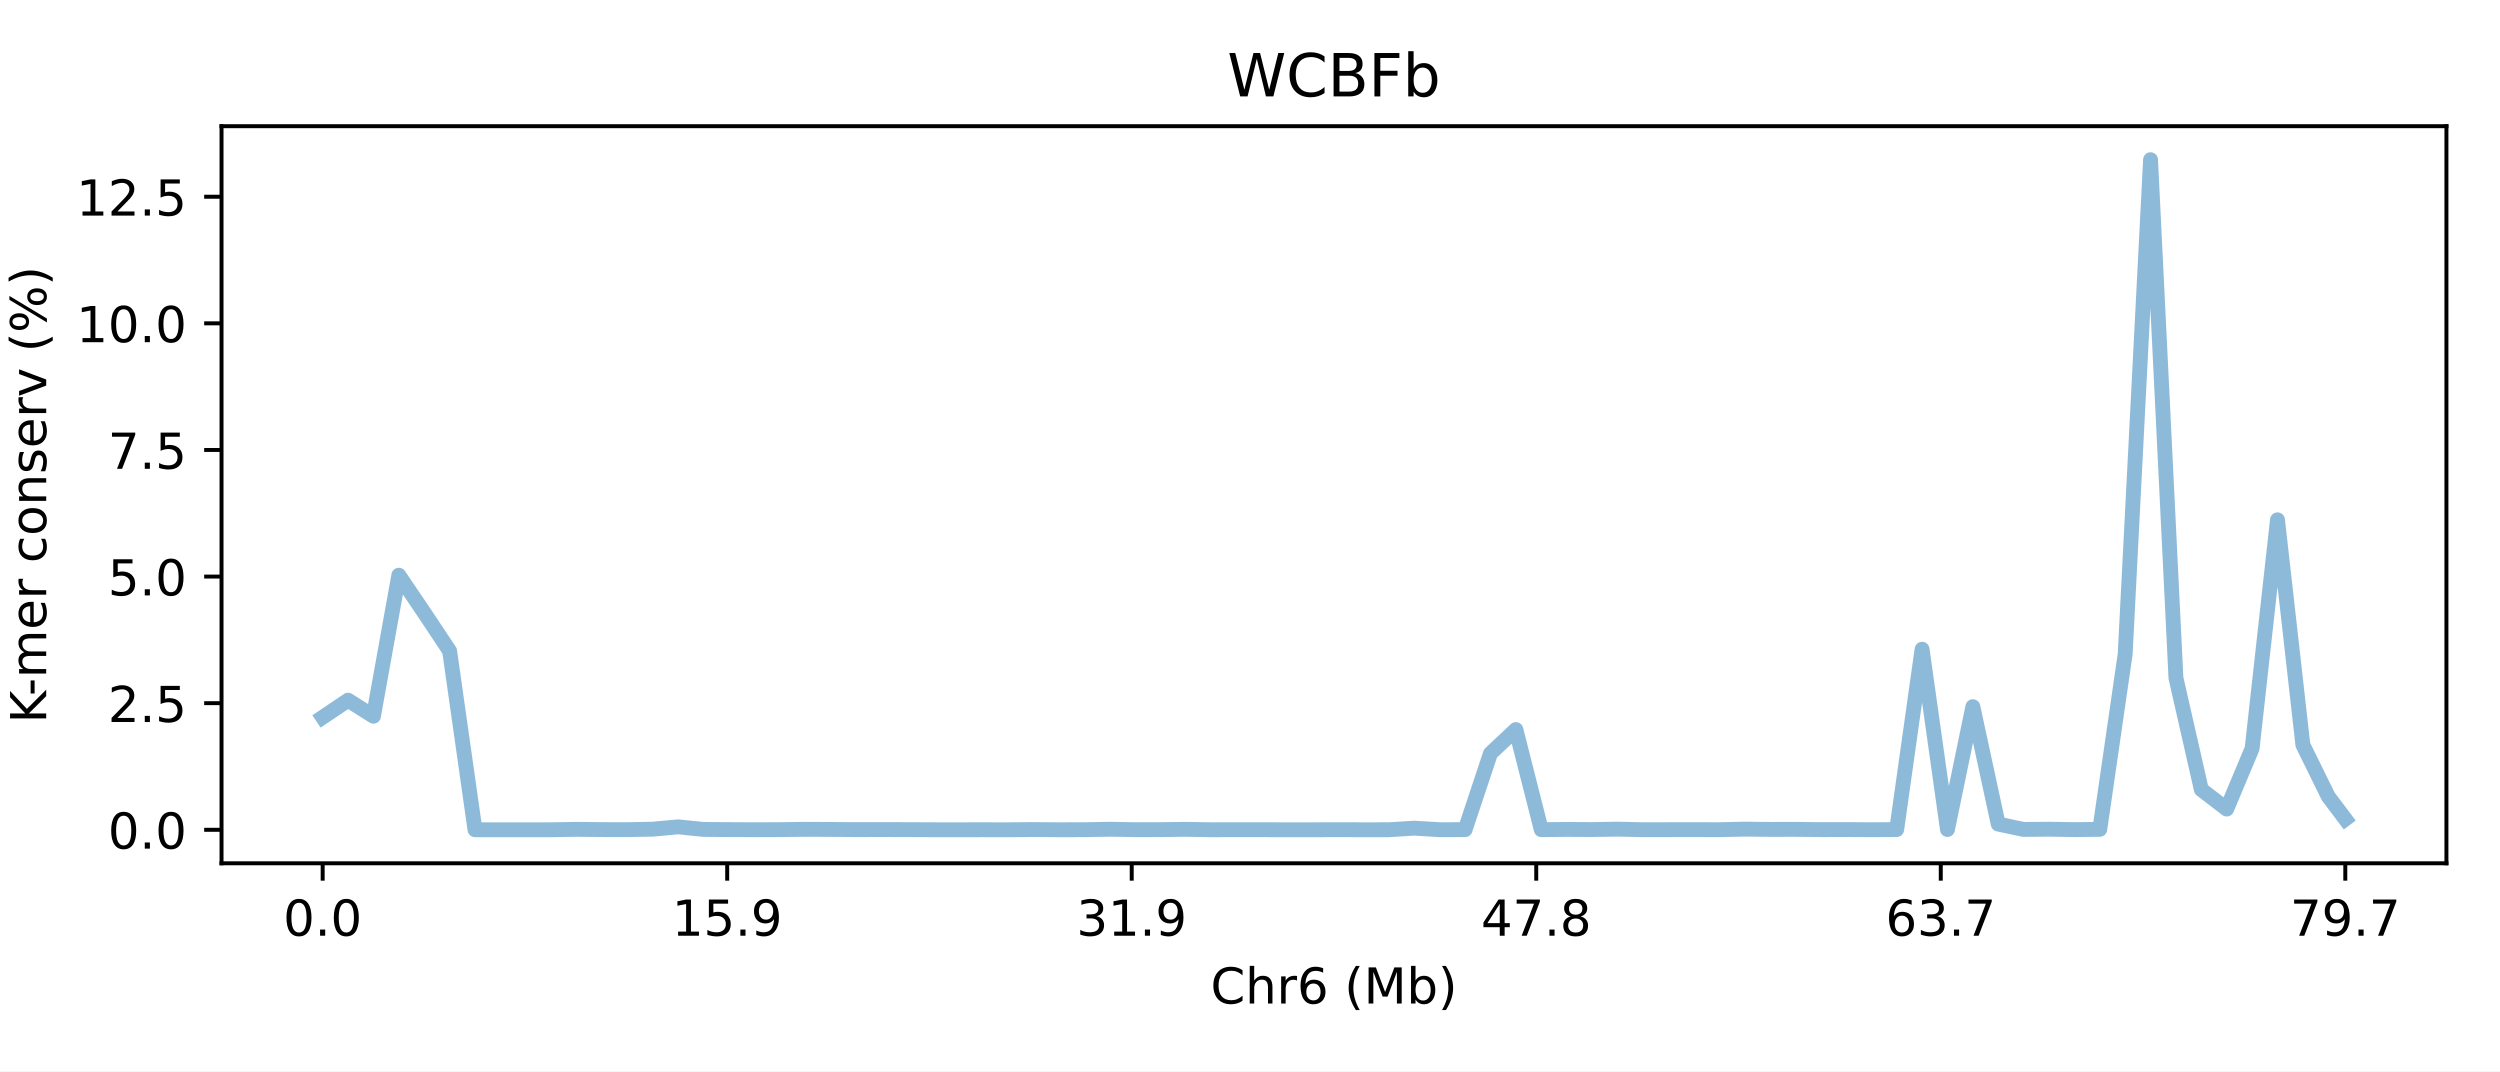
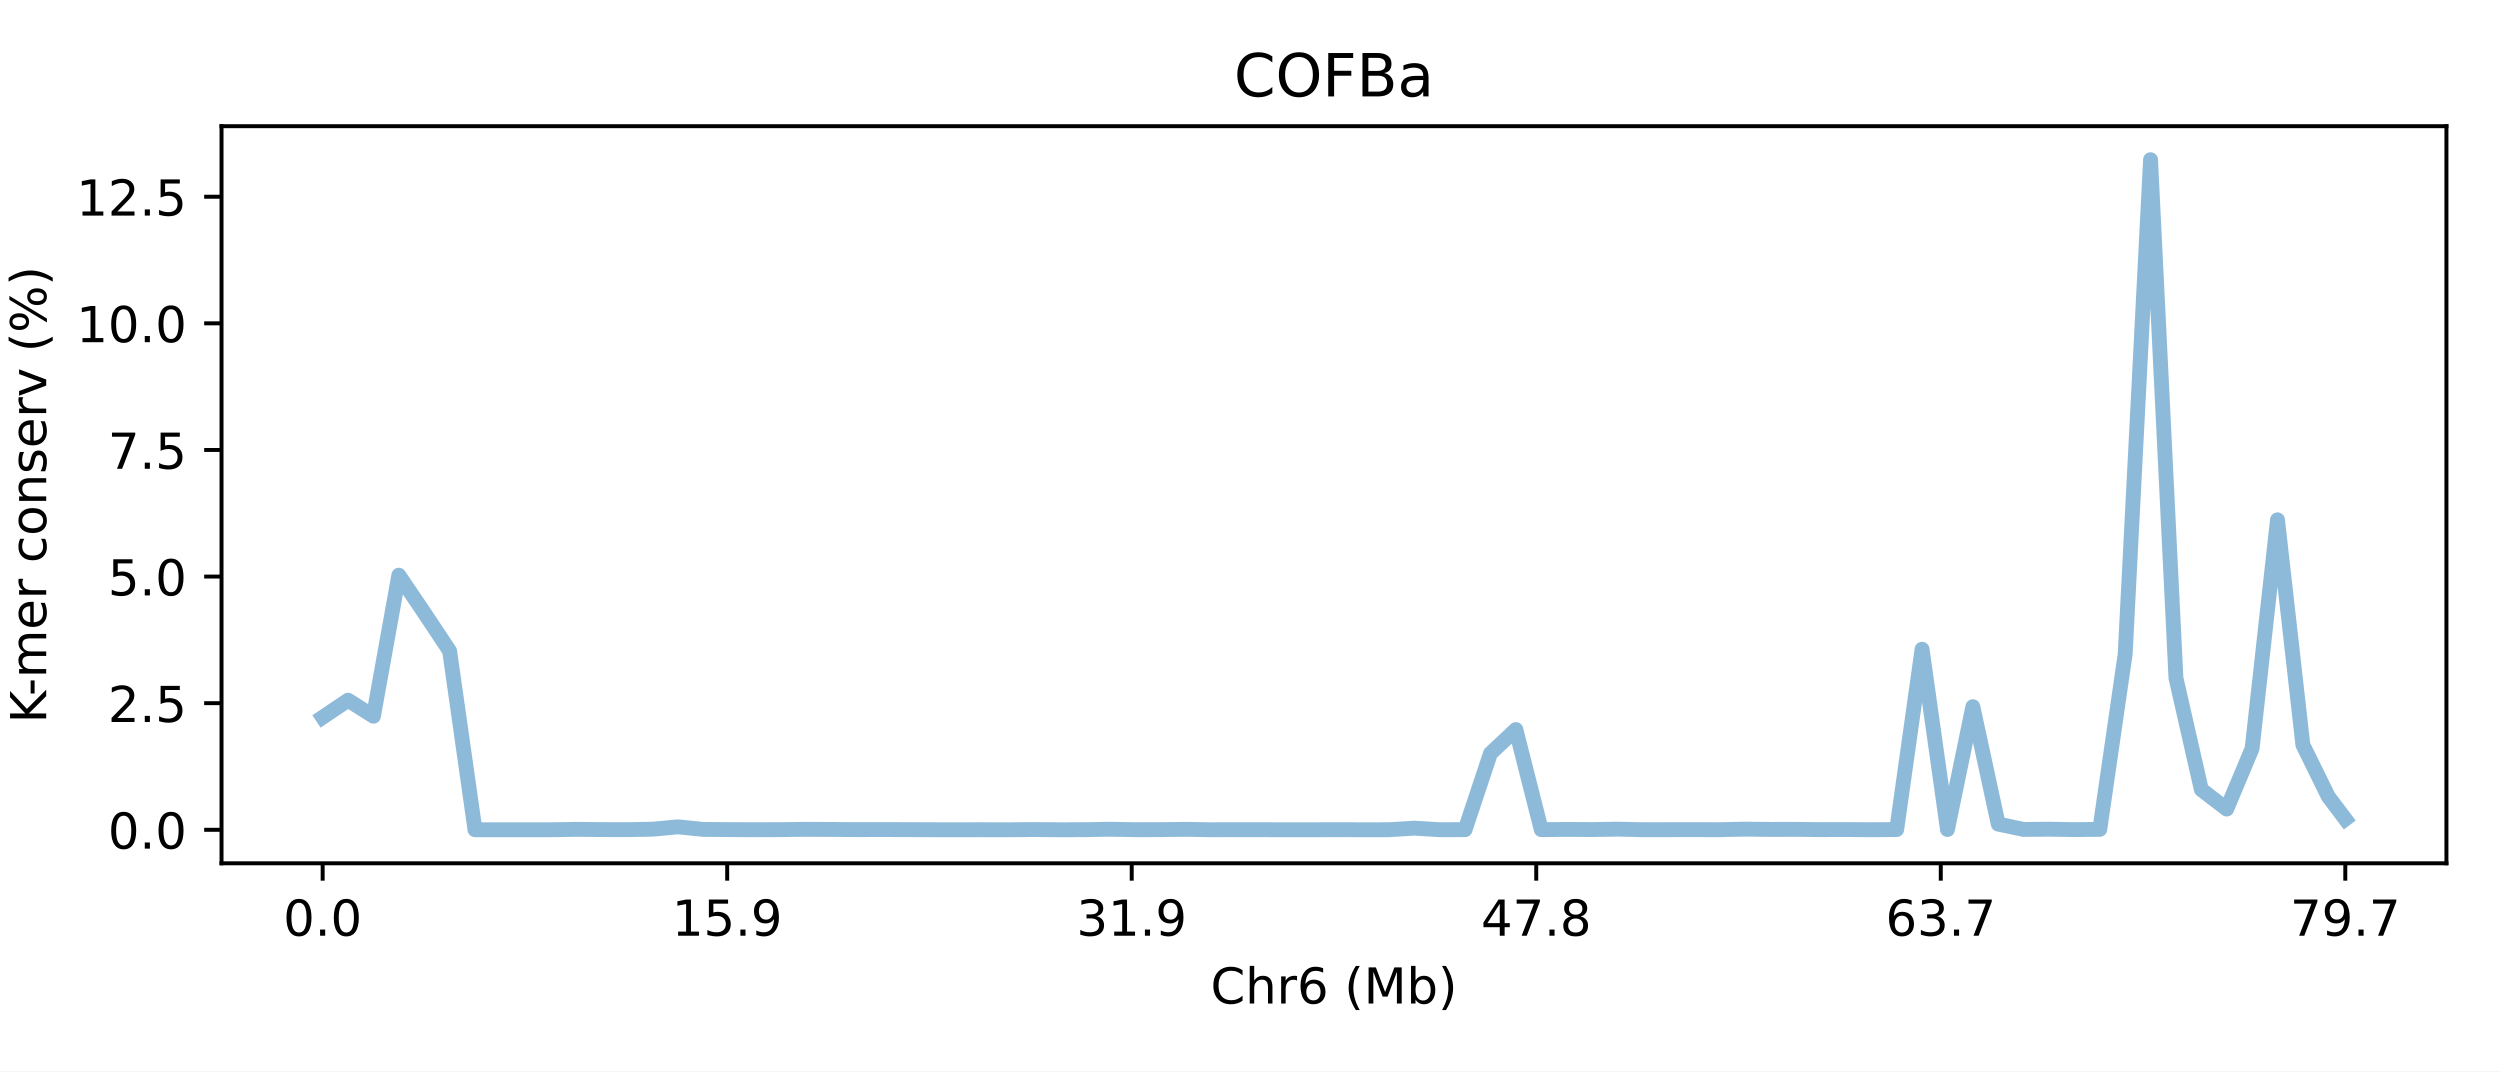
<svg xmlns="http://www.w3.org/2000/svg" xmlns:xlink="http://www.w3.org/1999/xlink" width="504pt" height="216pt" viewBox="0 0 504 216" version="1.1">
  <defs>
    <style type="text/css">*{stroke-linejoin: round; stroke-linecap: butt}</style>
  </defs>
  <g id="figure_1">
    <g id="patch_1">
      <path d="M 0 216  L 504 216  L 504 0  L 0 0  z " style="fill: #ffffff" />
    </g>
    <g id="axes_1">
      <g id="patch_2">
        <path d="M 44.66 174.04  L 493.2 174.04  L 493.2 25.44  L 44.66 25.44  z " style="fill: #ffffff" />
      </g>
      <g id="matplotlib.axis_1">
        <g id="xtick_1">
          <g id="line2d_1">
            <defs>
-               <path id="mb594e26be3" d="M 0 0  L 0 3.5  " style="stroke: #000000; stroke-width: 0.8" />
+               <path id="m40e5e18bf5" d="M 0 0  L 0 3.5  " style="stroke: #000000; stroke-width: 0.8" />
            </defs>
            <g>
-               <use xlink:href="#mb594e26be3" x="65.048" y="174.04" style="stroke: #000000; stroke-width: 0.8" />
+               <use xlink:href="#m40e5e18bf5" x="65.048" y="174.04" style="stroke: #000000; stroke-width: 0.8" />
            </g>
          </g>
          <g id="text_1">
            <g transform="translate(57.09662 188.6384) scale(0.1 -0.1)">
              <defs>
                <path id="DejaVuSans-30" d="M 2034 4250  Q 1547 4250 1301 3770  Q 1056 3291 1056 2328  Q 1056 1369 1301 889  Q 1547 409 2034 409  Q 2525 409 2770 889  Q 3016 1369 3016 2328  Q 3016 3291 2770 3770  Q 2525 4250 2034 4250  z M 2034 4750  Q 2819 4750 3233 4129  Q 3647 3509 3647 2328  Q 3647 1150 3233 529  Q 2819 -91 2034 -91  Q 1250 -91 836 529  Q 422 1150 422 2328  Q 422 3509 836 4129  Q 1250 4750 2034 4750  z " transform="scale(0.015625)" />
                <path id="DejaVuSans-2e" d="M 684 794  L 1344 794  L 1344 0  L 684 0  L 684 794  z " transform="scale(0.015625)" />
              </defs>
              <use xlink:href="#DejaVuSans-30" />
              <use xlink:href="#DejaVuSans-2e" x="63.623" />
              <use xlink:href="#DejaVuSans-30" x="95.41" />
            </g>
          </g>
        </g>
        <g id="xtick_2">
          <g id="line2d_2">
            <g>
-               <use xlink:href="#mb594e26be3" x="146.601" y="174.04" style="stroke: #000000; stroke-width: 0.8" />
+               <use xlink:href="#m40e5e18bf5" x="146.601" y="174.04" style="stroke: #000000; stroke-width: 0.8" />
            </g>
          </g>
          <g id="text_2">
            <g transform="translate(135.4681 188.6384) scale(0.1 -0.1)">
              <defs>
                <path id="DejaVuSans-31" d="M 794 531  L 1825 531  L 1825 4091  L 703 3866  L 703 4441  L 1819 4666  L 2450 4666  L 2450 531  L 3481 531  L 3481 0  L 794 0  L 794 531  z " transform="scale(0.015625)" />
                <path id="DejaVuSans-35" d="M 691 4666  L 3169 4666  L 3169 4134  L 1269 4134  L 1269 2991  Q 1406 3038 1543 3061  Q 1681 3084 1819 3084  Q 2600 3084 3056 2656  Q 3513 2228 3513 1497  Q 3513 744 3044 326  Q 2575 -91 1722 -91  Q 1428 -91 1123 -41  Q 819 9 494 109  L 494 744  Q 775 591 1075 516  Q 1375 441 1709 441  Q 2250 441 2565 725  Q 2881 1009 2881 1497  Q 2881 1984 2565 2268  Q 2250 2553 1709 2553  Q 1456 2553 1204 2497  Q 953 2441 691 2322  L 691 4666  z " transform="scale(0.015625)" />
                <path id="DejaVuSans-39" d="M 703 97  L 703 672  Q 941 559 1184 500  Q 1428 441 1663 441  Q 2288 441 2617 861  Q 2947 1281 2994 2138  Q 2813 1869 2534 1725  Q 2256 1581 1919 1581  Q 1219 1581 811 2004  Q 403 2428 403 3163  Q 403 3881 828 4315  Q 1253 4750 1959 4750  Q 2769 4750 3195 4129  Q 3622 3509 3622 2328  Q 3622 1225 3098 567  Q 2575 -91 1691 -91  Q 1453 -91 1209 -44  Q 966 3 703 97  z M 1959 2075  Q 2384 2075 2632 2365  Q 2881 2656 2881 3163  Q 2881 3666 2632 3958  Q 2384 4250 1959 4250  Q 1534 4250 1286 3958  Q 1038 3666 1038 3163  Q 1038 2656 1286 2365  Q 1534 2075 1959 2075  z " transform="scale(0.015625)" />
              </defs>
              <use xlink:href="#DejaVuSans-31" />
              <use xlink:href="#DejaVuSans-35" x="63.623" />
              <use xlink:href="#DejaVuSans-2e" x="127.246" />
              <use xlink:href="#DejaVuSans-39" x="159.033" />
            </g>
          </g>
        </g>
        <g id="xtick_3">
          <g id="line2d_3">
            <g>
-               <use xlink:href="#mb594e26be3" x="228.154" y="174.04" style="stroke: #000000; stroke-width: 0.8" />
+               <use xlink:href="#m40e5e18bf5" x="228.154" y="174.04" style="stroke: #000000; stroke-width: 0.8" />
            </g>
          </g>
          <g id="text_3">
            <g transform="translate(217.0208 188.6384) scale(0.1 -0.1)">
              <defs>
                <path id="DejaVuSans-33" d="M 2597 2516  Q 3050 2419 3304 2112  Q 3559 1806 3559 1356  Q 3559 666 3084 287  Q 2609 -91 1734 -91  Q 1441 -91 1130 -33  Q 819 25 488 141  L 488 750  Q 750 597 1062 519  Q 1375 441 1716 441  Q 2309 441 2620 675  Q 2931 909 2931 1356  Q 2931 1769 2642 2001  Q 2353 2234 1838 2234  L 1294 2234  L 1294 2753  L 1863 2753  Q 2328 2753 2575 2939  Q 2822 3125 2822 3475  Q 2822 3834 2567 4026  Q 2313 4219 1838 4219  Q 1578 4219 1281 4162  Q 984 4106 628 3988  L 628 4550  Q 988 4650 1302 4700  Q 1616 4750 1894 4750  Q 2613 4750 3031 4423  Q 3450 4097 3450 3541  Q 3450 3153 3228 2886  Q 3006 2619 2597 2516  z " transform="scale(0.015625)" />
              </defs>
              <use xlink:href="#DejaVuSans-33" />
              <use xlink:href="#DejaVuSans-31" x="63.623" />
              <use xlink:href="#DejaVuSans-2e" x="127.246" />
              <use xlink:href="#DejaVuSans-39" x="159.033" />
            </g>
          </g>
        </g>
        <g id="xtick_4">
          <g id="line2d_4">
            <g>
-               <use xlink:href="#mb594e26be3" x="309.706" y="174.04" style="stroke: #000000; stroke-width: 0.8" />
+               <use xlink:href="#m40e5e18bf5" x="309.706" y="174.04" style="stroke: #000000; stroke-width: 0.8" />
            </g>
          </g>
          <g id="text_4">
            <g transform="translate(298.5736 188.6384) scale(0.1 -0.1)">
              <defs>
                <path id="DejaVuSans-34" d="M 2419 4116  L 825 1625  L 2419 1625  L 2419 4116  z M 2253 4666  L 3047 4666  L 3047 1625  L 3713 1625  L 3713 1100  L 3047 1100  L 3047 0  L 2419 0  L 2419 1100  L 313 1100  L 313 1709  L 2253 4666  z " transform="scale(0.015625)" />
                <path id="DejaVuSans-37" d="M 525 4666  L 3525 4666  L 3525 4397  L 1831 0  L 1172 0  L 2766 4134  L 525 4134  L 525 4666  z " transform="scale(0.015625)" />
                <path id="DejaVuSans-38" d="M 2034 2216  Q 1584 2216 1326 1975  Q 1069 1734 1069 1313  Q 1069 891 1326 650  Q 1584 409 2034 409  Q 2484 409 2743 651  Q 3003 894 3003 1313  Q 3003 1734 2745 1975  Q 2488 2216 2034 2216  z M 1403 2484  Q 997 2584 770 2862  Q 544 3141 544 3541  Q 544 4100 942 4425  Q 1341 4750 2034 4750  Q 2731 4750 3128 4425  Q 3525 4100 3525 3541  Q 3525 3141 3298 2862  Q 3072 2584 2669 2484  Q 3125 2378 3379 2068  Q 3634 1759 3634 1313  Q 3634 634 3220 271  Q 2806 -91 2034 -91  Q 1263 -91 848 271  Q 434 634 434 1313  Q 434 1759 690 2068  Q 947 2378 1403 2484  z M 1172 3481  Q 1172 3119 1398 2916  Q 1625 2713 2034 2713  Q 2441 2713 2670 2916  Q 2900 3119 2900 3481  Q 2900 3844 2670 4047  Q 2441 4250 2034 4250  Q 1625 4250 1398 4047  Q 1172 3844 1172 3481  z " transform="scale(0.015625)" />
              </defs>
              <use xlink:href="#DejaVuSans-34" />
              <use xlink:href="#DejaVuSans-37" x="63.623" />
              <use xlink:href="#DejaVuSans-2e" x="127.246" />
              <use xlink:href="#DejaVuSans-38" x="159.033" />
            </g>
          </g>
        </g>
        <g id="xtick_5">
          <g id="line2d_5">
            <g>
-               <use xlink:href="#mb594e26be3" x="391.259" y="174.04" style="stroke: #000000; stroke-width: 0.8" />
+               <use xlink:href="#m40e5e18bf5" x="391.259" y="174.04" style="stroke: #000000; stroke-width: 0.8" />
            </g>
          </g>
          <g id="text_5">
            <g transform="translate(380.1263 188.6384) scale(0.1 -0.1)">
              <defs>
                <path id="DejaVuSans-36" d="M 2113 2584  Q 1688 2584 1439 2293  Q 1191 2003 1191 1497  Q 1191 994 1439 701  Q 1688 409 2113 409  Q 2538 409 2786 701  Q 3034 994 3034 1497  Q 3034 2003 2786 2293  Q 2538 2584 2113 2584  z M 3366 4563  L 3366 3988  Q 3128 4100 2886 4159  Q 2644 4219 2406 4219  Q 1781 4219 1451 3797  Q 1122 3375 1075 2522  Q 1259 2794 1537 2939  Q 1816 3084 2150 3084  Q 2853 3084 3261 2657  Q 3669 2231 3669 1497  Q 3669 778 3244 343  Q 2819 -91 2113 -91  Q 1303 -91 875 529  Q 447 1150 447 2328  Q 447 3434 972 4092  Q 1497 4750 2381 4750  Q 2619 4750 2861 4703  Q 3103 4656 3366 4563  z " transform="scale(0.015625)" />
              </defs>
              <use xlink:href="#DejaVuSans-36" />
              <use xlink:href="#DejaVuSans-33" x="63.623" />
              <use xlink:href="#DejaVuSans-2e" x="127.246" />
              <use xlink:href="#DejaVuSans-37" x="159.033" />
            </g>
          </g>
        </g>
        <g id="xtick_6">
          <g id="line2d_6">
            <g>
-               <use xlink:href="#mb594e26be3" x="472.812" y="174.04" style="stroke: #000000; stroke-width: 0.8" />
+               <use xlink:href="#m40e5e18bf5" x="472.812" y="174.04" style="stroke: #000000; stroke-width: 0.8" />
            </g>
          </g>
          <g id="text_6">
            <g transform="translate(461.679 188.6384) scale(0.1 -0.1)">
              <use xlink:href="#DejaVuSans-37" />
              <use xlink:href="#DejaVuSans-39" x="63.623" />
              <use xlink:href="#DejaVuSans-2e" x="127.246" />
              <use xlink:href="#DejaVuSans-37" x="159.033" />
            </g>
          </g>
        </g>
        <g id="text_7">
          <g transform="translate(244.0542 202.3166) scale(0.1 -0.1)">
            <defs>
              <path id="DejaVuSans-43" d="M 4122 4306  L 4122 3641  Q 3803 3938 3442 4084  Q 3081 4231 2675 4231  Q 1875 4231 1450 3742  Q 1025 3253 1025 2328  Q 1025 1406 1450 917  Q 1875 428 2675 428  Q 3081 428 3442 575  Q 3803 722 4122 1019  L 4122 359  Q 3791 134 3420 21  Q 3050 -91 2638 -91  Q 1578 -91 968 557  Q 359 1206 359 2328  Q 359 3453 968 4101  Q 1578 4750 2638 4750  Q 3056 4750 3426 4639  Q 3797 4528 4122 4306  z " transform="scale(0.015625)" />
              <path id="DejaVuSans-68" d="M 3513 2113  L 3513 0  L 2938 0  L 2938 2094  Q 2938 2591 2744 2837  Q 2550 3084 2163 3084  Q 1697 3084 1428 2787  Q 1159 2491 1159 1978  L 1159 0  L 581 0  L 581 4863  L 1159 4863  L 1159 2956  Q 1366 3272 1645 3428  Q 1925 3584 2291 3584  Q 2894 3584 3203 3211  Q 3513 2838 3513 2113  z " transform="scale(0.015625)" />
              <path id="DejaVuSans-72" d="M 2631 2963  Q 2534 3019 2420 3045  Q 2306 3072 2169 3072  Q 1681 3072 1420 2755  Q 1159 2438 1159 1844  L 1159 0  L 581 0  L 581 3500  L 1159 3500  L 1159 2956  Q 1341 3275 1631 3429  Q 1922 3584 2338 3584  Q 2397 3584 2469 3576  Q 2541 3569 2628 3553  L 2631 2963  z " transform="scale(0.015625)" />
              <path id="DejaVuSans-20" transform="scale(0.015625)" />
              <path id="DejaVuSans-28" d="M 1984 4856  Q 1566 4138 1362 3434  Q 1159 2731 1159 2009  Q 1159 1288 1364 580  Q 1569 -128 1984 -844  L 1484 -844  Q 1016 -109 783 600  Q 550 1309 550 2009  Q 550 2706 781 3412  Q 1013 4119 1484 4856  L 1984 4856  z " transform="scale(0.015625)" />
              <path id="DejaVuSans-4d" d="M 628 4666  L 1569 4666  L 2759 1491  L 3956 4666  L 4897 4666  L 4897 0  L 4281 0  L 4281 4097  L 3078 897  L 2444 897  L 1241 4097  L 1241 0  L 628 0  L 628 4666  z " transform="scale(0.015625)" />
              <path id="DejaVuSans-62" d="M 3116 1747  Q 3116 2381 2855 2742  Q 2594 3103 2138 3103  Q 1681 3103 1420 2742  Q 1159 2381 1159 1747  Q 1159 1113 1420 752  Q 1681 391 2138 391  Q 2594 391 2855 752  Q 3116 1113 3116 1747  z M 1159 2969  Q 1341 3281 1617 3432  Q 1894 3584 2278 3584  Q 2916 3584 3314 3078  Q 3713 2572 3713 1747  Q 3713 922 3314 415  Q 2916 -91 2278 -91  Q 1894 -91 1617 61  Q 1341 213 1159 525  L 1159 0  L 581 0  L 581 4863  L 1159 4863  L 1159 2969  z " transform="scale(0.015625)" />
              <path id="DejaVuSans-29" d="M 513 4856  L 1013 4856  Q 1481 4119 1714 3412  Q 1947 2706 1947 2009  Q 1947 1309 1714 600  Q 1481 -109 1013 -844  L 513 -844  Q 928 -128 1133 580  Q 1338 1288 1338 2009  Q 1338 2731 1133 3434  Q 928 4138 513 4856  z " transform="scale(0.015625)" />
            </defs>
            <use xlink:href="#DejaVuSans-43" />
            <use xlink:href="#DejaVuSans-68" x="69.824" />
            <use xlink:href="#DejaVuSans-72" x="133.203" />
            <use xlink:href="#DejaVuSans-36" x="174.316" />
            <use xlink:href="#DejaVuSans-20" x="237.939" />
            <use xlink:href="#DejaVuSans-28" x="269.727" />
            <use xlink:href="#DejaVuSans-4d" x="308.74" />
            <use xlink:href="#DejaVuSans-62" x="395.02" />
            <use xlink:href="#DejaVuSans-29" x="458.496" />
          </g>
        </g>
      </g>
      <g id="matplotlib.axis_2">
        <g id="ytick_1">
          <g id="line2d_7">
            <defs>
-               <path id="m699b4edb78" d="M 0 0  L -3.5 0  " style="stroke: #000000; stroke-width: 0.8" />
+               <path id="m411d399564" d="M 0 0  L -3.5 0  " style="stroke: #000000; stroke-width: 0.8" />
            </defs>
            <g>
-               <use xlink:href="#m699b4edb78" x="44.66" y="167.285" style="stroke: #000000; stroke-width: 0.8" />
+               <use xlink:href="#m411d399564" x="44.66" y="167.285" style="stroke: #000000; stroke-width: 0.8" />
            </g>
          </g>
          <g id="text_8">
            <g transform="translate(21.75688 171.0847) scale(0.1 -0.1)">
              <use xlink:href="#DejaVuSans-30" />
              <use xlink:href="#DejaVuSans-2e" x="63.623" />
              <use xlink:href="#DejaVuSans-30" x="95.41" />
            </g>
          </g>
        </g>
        <g id="ytick_2">
          <g id="line2d_8">
            <g>
-               <use xlink:href="#m699b4edb78" x="44.66" y="141.76" style="stroke: #000000; stroke-width: 0.8" />
+               <use xlink:href="#m411d399564" x="44.66" y="141.76" style="stroke: #000000; stroke-width: 0.8" />
            </g>
          </g>
          <g id="text_9">
            <g transform="translate(21.75688 145.5597) scale(0.1 -0.1)">
              <defs>
                <path id="DejaVuSans-32" d="M 1228 531  L 3431 531  L 3431 0  L 469 0  L 469 531  Q 828 903 1448 1529  Q 2069 2156 2228 2338  Q 2531 2678 2651 2914  Q 2772 3150 2772 3378  Q 2772 3750 2511 3984  Q 2250 4219 1831 4219  Q 1534 4219 1204 4116  Q 875 4013 500 3803  L 500 4441  Q 881 4594 1212 4672  Q 1544 4750 1819 4750  Q 2544 4750 2975 4387  Q 3406 4025 3406 3419  Q 3406 3131 3298 2873  Q 3191 2616 2906 2266  Q 2828 2175 2409 1742  Q 1991 1309 1228 531  z " transform="scale(0.015625)" />
              </defs>
              <use xlink:href="#DejaVuSans-32" />
              <use xlink:href="#DejaVuSans-2e" x="63.623" />
              <use xlink:href="#DejaVuSans-35" x="95.41" />
            </g>
          </g>
        </g>
        <g id="ytick_3">
          <g id="line2d_9">
            <g>
-               <use xlink:href="#m699b4edb78" x="44.66" y="116.236" style="stroke: #000000; stroke-width: 0.8" />
+               <use xlink:href="#m411d399564" x="44.66" y="116.236" style="stroke: #000000; stroke-width: 0.8" />
            </g>
          </g>
          <g id="text_10">
            <g transform="translate(21.75688 120.0347) scale(0.1 -0.1)">
              <use xlink:href="#DejaVuSans-35" />
              <use xlink:href="#DejaVuSans-2e" x="63.623" />
              <use xlink:href="#DejaVuSans-30" x="95.41" />
            </g>
          </g>
        </g>
        <g id="ytick_4">
          <g id="line2d_10">
            <g>
-               <use xlink:href="#m699b4edb78" x="44.66" y="90.711" style="stroke: #000000; stroke-width: 0.8" />
+               <use xlink:href="#m411d399564" x="44.66" y="90.711" style="stroke: #000000; stroke-width: 0.8" />
            </g>
          </g>
          <g id="text_11">
            <g transform="translate(21.75688 94.50978) scale(0.1 -0.1)">
              <use xlink:href="#DejaVuSans-37" />
              <use xlink:href="#DejaVuSans-2e" x="63.623" />
              <use xlink:href="#DejaVuSans-35" x="95.41" />
            </g>
          </g>
        </g>
        <g id="ytick_5">
          <g id="line2d_11">
            <g>
-               <use xlink:href="#m699b4edb78" x="44.66" y="65.186" style="stroke: #000000; stroke-width: 0.8" />
+               <use xlink:href="#m411d399564" x="44.66" y="65.186" style="stroke: #000000; stroke-width: 0.8" />
            </g>
          </g>
          <g id="text_12">
            <g transform="translate(15.39438 68.98482) scale(0.1 -0.1)">
              <use xlink:href="#DejaVuSans-31" />
              <use xlink:href="#DejaVuSans-30" x="63.623" />
              <use xlink:href="#DejaVuSans-2e" x="127.246" />
              <use xlink:href="#DejaVuSans-30" x="159.033" />
            </g>
          </g>
        </g>
        <g id="ytick_6">
          <g id="line2d_12">
            <g>
-               <use xlink:href="#m699b4edb78" x="44.66" y="39.661" style="stroke: #000000; stroke-width: 0.8" />
+               <use xlink:href="#m411d399564" x="44.66" y="39.661" style="stroke: #000000; stroke-width: 0.8" />
            </g>
          </g>
          <g id="text_13">
            <g transform="translate(15.39438 43.45985) scale(0.1 -0.1)">
              <use xlink:href="#DejaVuSans-31" />
              <use xlink:href="#DejaVuSans-32" x="63.623" />
              <use xlink:href="#DejaVuSans-2e" x="127.246" />
              <use xlink:href="#DejaVuSans-35" x="159.033" />
            </g>
          </g>
        </g>
        <g id="text_14">
          <g transform="translate(9.314688 145.8041) rotate(-90) scale(0.1 -0.1)">
            <defs>
              <path id="DejaVuSans-4b" d="M 628 4666  L 1259 4666  L 1259 2694  L 3353 4666  L 4166 4666  L 1850 2491  L 4331 0  L 3500 0  L 1259 2247  L 1259 0  L 628 0  L 628 4666  z " transform="scale(0.015625)" />
              <path id="DejaVuSans-2d" d="M 313 2009  L 1997 2009  L 1997 1497  L 313 1497  L 313 2009  z " transform="scale(0.015625)" />
              <path id="DejaVuSans-6d" d="M 3328 2828  Q 3544 3216 3844 3400  Q 4144 3584 4550 3584  Q 5097 3584 5394 3201  Q 5691 2819 5691 2113  L 5691 0  L 5113 0  L 5113 2094  Q 5113 2597 4934 2840  Q 4756 3084 4391 3084  Q 3944 3084 3684 2787  Q 3425 2491 3425 1978  L 3425 0  L 2847 0  L 2847 2094  Q 2847 2600 2669 2842  Q 2491 3084 2119 3084  Q 1678 3084 1418 2786  Q 1159 2488 1159 1978  L 1159 0  L 581 0  L 581 3500  L 1159 3500  L 1159 2956  Q 1356 3278 1631 3431  Q 1906 3584 2284 3584  Q 2666 3584 2933 3390  Q 3200 3197 3328 2828  z " transform="scale(0.015625)" />
              <path id="DejaVuSans-65" d="M 3597 1894  L 3597 1613  L 953 1613  Q 991 1019 1311 708  Q 1631 397 2203 397  Q 2534 397 2845 478  Q 3156 559 3463 722  L 3463 178  Q 3153 47 2828 -22  Q 2503 -91 2169 -91  Q 1331 -91 842 396  Q 353 884 353 1716  Q 353 2575 817 3079  Q 1281 3584 2069 3584  Q 2775 3584 3186 3129  Q 3597 2675 3597 1894  z M 3022 2063  Q 3016 2534 2758 2815  Q 2500 3097 2075 3097  Q 1594 3097 1305 2825  Q 1016 2553 972 2059  L 3022 2063  z " transform="scale(0.015625)" />
              <path id="DejaVuSans-63" d="M 3122 3366  L 3122 2828  Q 2878 2963 2633 3030  Q 2388 3097 2138 3097  Q 1578 3097 1268 2742  Q 959 2388 959 1747  Q 959 1106 1268 751  Q 1578 397 2138 397  Q 2388 397 2633 464  Q 2878 531 3122 666  L 3122 134  Q 2881 22 2623 -34  Q 2366 -91 2075 -91  Q 1284 -91 818 406  Q 353 903 353 1747  Q 353 2603 823 3093  Q 1294 3584 2113 3584  Q 2378 3584 2631 3529  Q 2884 3475 3122 3366  z " transform="scale(0.015625)" />
              <path id="DejaVuSans-6f" d="M 1959 3097  Q 1497 3097 1228 2736  Q 959 2375 959 1747  Q 959 1119 1226 758  Q 1494 397 1959 397  Q 2419 397 2687 759  Q 2956 1122 2956 1747  Q 2956 2369 2687 2733  Q 2419 3097 1959 3097  z M 1959 3584  Q 2709 3584 3137 3096  Q 3566 2609 3566 1747  Q 3566 888 3137 398  Q 2709 -91 1959 -91  Q 1206 -91 779 398  Q 353 888 353 1747  Q 353 2609 779 3096  Q 1206 3584 1959 3584  z " transform="scale(0.015625)" />
              <path id="DejaVuSans-6e" d="M 3513 2113  L 3513 0  L 2938 0  L 2938 2094  Q 2938 2591 2744 2837  Q 2550 3084 2163 3084  Q 1697 3084 1428 2787  Q 1159 2491 1159 1978  L 1159 0  L 581 0  L 581 3500  L 1159 3500  L 1159 2956  Q 1366 3272 1645 3428  Q 1925 3584 2291 3584  Q 2894 3584 3203 3211  Q 3513 2838 3513 2113  z " transform="scale(0.015625)" />
              <path id="DejaVuSans-73" d="M 2834 3397  L 2834 2853  Q 2591 2978 2328 3040  Q 2066 3103 1784 3103  Q 1356 3103 1142 2972  Q 928 2841 928 2578  Q 928 2378 1081 2264  Q 1234 2150 1697 2047  L 1894 2003  Q 2506 1872 2764 1633  Q 3022 1394 3022 966  Q 3022 478 2636 193  Q 2250 -91 1575 -91  Q 1294 -91 989 -36  Q 684 19 347 128  L 347 722  Q 666 556 975 473  Q 1284 391 1588 391  Q 1994 391 2212 530  Q 2431 669 2431 922  Q 2431 1156 2273 1281  Q 2116 1406 1581 1522  L 1381 1569  Q 847 1681 609 1914  Q 372 2147 372 2553  Q 372 3047 722 3315  Q 1072 3584 1716 3584  Q 2034 3584 2315 3537  Q 2597 3491 2834 3397  z " transform="scale(0.015625)" />
              <path id="DejaVuSans-76" d="M 191 3500  L 800 3500  L 1894 563  L 2988 3500  L 3597 3500  L 2284 0  L 1503 0  L 191 3500  z " transform="scale(0.015625)" />
              <path id="DejaVuSans-25" d="M 4653 2053  Q 4381 2053 4226 1822  Q 4072 1591 4072 1178  Q 4072 772 4226 539  Q 4381 306 4653 306  Q 4919 306 5073 539  Q 5228 772 5228 1178  Q 5228 1588 5073 1820  Q 4919 2053 4653 2053  z M 4653 2450  Q 5147 2450 5437 2106  Q 5728 1763 5728 1178  Q 5728 594 5436 251  Q 5144 -91 4653 -91  Q 4153 -91 3862 251  Q 3572 594 3572 1178  Q 3572 1766 3864 2108  Q 4156 2450 4653 2450  z M 1428 4353  Q 1159 4353 1004 4120  Q 850 3888 850 3481  Q 850 3069 1003 2837  Q 1156 2606 1428 2606  Q 1700 2606 1854 2837  Q 2009 3069 2009 3481  Q 2009 3884 1853 4118  Q 1697 4353 1428 4353  z M 4250 4750  L 4750 4750  L 1831 -91  L 1331 -91  L 4250 4750  z M 1428 4750  Q 1922 4750 2215 4408  Q 2509 4066 2509 3481  Q 2509 2891 2217 2550  Q 1925 2209 1428 2209  Q 931 2209 642 2551  Q 353 2894 353 3481  Q 353 4063 643 4406  Q 934 4750 1428 4750  z " transform="scale(0.015625)" />
            </defs>
            <use xlink:href="#DejaVuSans-4b" />
            <use xlink:href="#DejaVuSans-2d" x="55.076" />
            <use xlink:href="#DejaVuSans-6d" x="91.16" />
            <use xlink:href="#DejaVuSans-65" x="188.572" />
            <use xlink:href="#DejaVuSans-72" x="250.096" />
            <use xlink:href="#DejaVuSans-20" x="291.209" />
            <use xlink:href="#DejaVuSans-63" x="322.996" />
            <use xlink:href="#DejaVuSans-6f" x="377.977" />
            <use xlink:href="#DejaVuSans-6e" x="439.158" />
            <use xlink:href="#DejaVuSans-73" x="502.537" />
            <use xlink:href="#DejaVuSans-65" x="554.637" />
            <use xlink:href="#DejaVuSans-72" x="616.16" />
            <use xlink:href="#DejaVuSans-76" x="657.273" />
            <use xlink:href="#DejaVuSans-20" x="716.453" />
            <use xlink:href="#DejaVuSans-28" x="748.24" />
            <use xlink:href="#DejaVuSans-25" x="787.254" />
            <use xlink:href="#DejaVuSans-29" x="882.273" />
          </g>
        </g>
      </g>
      <g id="line2d_13">
-         <path d="M 65.048 144.605  L 70.166 141.16  L 75.284 144.389  L 80.402 115.964  L 85.521 123.531  L 90.639 131.228  L 95.757 167.273  L 100.875 167.285  L 105.993 167.285  L 111.111 167.277  L 116.229 167.199  L 121.347 167.245  L 126.465 167.258  L 131.584 167.164  L 136.702 166.692  L 141.82 167.214  L 146.938 167.247  L 152.056 167.274  L 157.174 167.255  L 162.292 167.194  L 167.41 167.216  L 172.528 167.249  L 177.646 167.241  L 182.765 167.252  L 187.883 167.275  L 193.001 167.279  L 198.119 167.272  L 203.237 167.285  L 208.355 167.237  L 213.473 167.279  L 218.591 167.269  L 223.709 167.176  L 228.828 167.265  L 233.946 167.255  L 239.064 167.196  L 244.182 167.278  L 249.3 167.264  L 254.418 167.269  L 259.536 167.284  L 264.654 167.28  L 269.772 167.265  L 274.89 167.281  L 280.009 167.273  L 285.127 166.958  L 290.245 167.268  L 295.363 167.257  L 300.481 151.89  L 305.599 147.08  L 310.717 167.256  L 315.835 167.213  L 320.953 167.24  L 326.072 167.156  L 331.19 167.27  L 336.308 167.262  L 341.426 167.252  L 346.544 167.269  L 351.662 167.153  L 356.78 167.21  L 361.898 167.202  L 367.016 167.25  L 372.134 167.237  L 377.253 167.274  L 382.371 167.237  L 387.489 130.886  L 392.607 167.224  L 397.725 142.469  L 402.843 166.135  L 407.961 167.216  L 413.079 167.167  L 418.197 167.253  L 423.316 167.194  L 428.434 131.876  L 433.552 32.195  L 438.67 136.674  L 443.788 159.179  L 448.906 163.102  L 454.024 150.905  L 459.142 104.796  L 464.26 150.168  L 469.378 160.573  L 472.812 165.125  " clip-path="url(#pf889ba9317)" style="fill: none; stroke: #1f77b4; stroke-opacity: 0.5; stroke-width: 3; stroke-linecap: square" />
+         <path d="M 65.048 144.605  L 70.166 141.16  L 75.284 144.389  L 80.402 115.964  L 85.521 123.531  L 90.639 131.228  L 95.757 167.273  L 100.875 167.285  L 105.993 167.285  L 111.111 167.277  L 116.229 167.199  L 121.347 167.245  L 126.465 167.258  L 131.584 167.164  L 136.702 166.692  L 141.82 167.214  L 146.938 167.247  L 152.056 167.274  L 157.174 167.255  L 162.292 167.194  L 167.41 167.216  L 172.528 167.249  L 177.646 167.241  L 182.765 167.252  L 187.883 167.275  L 193.001 167.279  L 198.119 167.272  L 203.237 167.285  L 208.355 167.237  L 213.473 167.279  L 218.591 167.269  L 223.709 167.176  L 228.828 167.265  L 233.946 167.255  L 239.064 167.196  L 244.182 167.278  L 249.3 167.264  L 254.418 167.269  L 259.536 167.284  L 264.654 167.28  L 269.772 167.265  L 274.89 167.281  L 280.009 167.273  L 285.127 166.958  L 290.245 167.268  L 295.363 167.257  L 300.481 151.89  L 305.599 147.08  L 310.717 167.256  L 315.835 167.213  L 320.953 167.24  L 326.072 167.156  L 331.19 167.27  L 336.308 167.262  L 341.426 167.252  L 346.544 167.269  L 351.662 167.153  L 356.78 167.21  L 361.898 167.202  L 367.016 167.25  L 372.134 167.237  L 377.253 167.274  L 382.371 167.237  L 387.489 130.886  L 392.607 167.224  L 397.725 142.469  L 402.843 166.135  L 407.961 167.216  L 413.079 167.167  L 418.197 167.253  L 423.316 167.194  L 428.434 131.876  L 433.552 32.195  L 438.67 136.674  L 443.788 159.179  L 448.906 163.102  L 454.024 150.905  L 459.142 104.796  L 464.26 150.168  L 469.378 160.573  L 472.812 165.125  " clip-path="url(#p17e054a71f)" style="fill: none; stroke: #1f77b4; stroke-opacity: 0.5; stroke-width: 3; stroke-linecap: square" />
      </g>
      <g id="patch_3">
        <path d="M 44.66 174.04  L 44.66 25.44  " style="fill: none; stroke: #000000; stroke-width: 0.8; stroke-linejoin: miter; stroke-linecap: square" />
      </g>
      <g id="patch_4">
        <path d="M 493.2 174.04  L 493.2 25.44  " style="fill: none; stroke: #000000; stroke-width: 0.8; stroke-linejoin: miter; stroke-linecap: square" />
      </g>
      <g id="patch_5">
        <path d="M 44.66 174.04  L 493.2 174.04  " style="fill: none; stroke: #000000; stroke-width: 0.8; stroke-linejoin: miter; stroke-linecap: square" />
      </g>
      <g id="patch_6">
        <path d="M 44.66 25.44  L 493.2 25.44  " style="fill: none; stroke: #000000; stroke-width: 0.8; stroke-linejoin: miter; stroke-linecap: square" />
      </g>
      <g id="text_15">
-         <g transform="translate(247.4313 19.44) scale(0.12 -0.12)">
+         <g transform="translate(248.7728 19.44) scale(0.12 -0.12)">
          <defs>
-             <path id="DejaVuSans-57" d="M 213 4666  L 850 4666  L 1831 722  L 2809 4666  L 3519 4666  L 4500 722  L 5478 4666  L 6119 4666  L 4947 0  L 4153 0  L 3169 4050  L 2175 0  L 1381 0  L 213 4666  z " transform="scale(0.015625)" />
+             <path id="DejaVuSans-4f" d="M 2522 4238  Q 1834 4238 1429 3725  Q 1025 3213 1025 2328  Q 1025 1447 1429 934  Q 1834 422 2522 422  Q 3209 422 3611 934  Q 4013 1447 4013 2328  Q 4013 3213 3611 3725  Q 3209 4238 2522 4238  z M 2522 4750  Q 3503 4750 4090 4092  Q 4678 3434 4678 2328  Q 4678 1225 4090 567  Q 3503 -91 2522 -91  Q 1538 -91 948 565  Q 359 1222 359 2328  Q 359 3434 948 4092  Q 1538 4750 2522 4750  z " transform="scale(0.015625)" />
+             <path id="DejaVuSans-46" d="M 628 4666  L 3309 4666  L 3309 4134  L 1259 4134  L 1259 2759  L 3109 2759  L 3109 2228  L 1259 2228  L 1259 0  L 628 0  L 628 4666  z " transform="scale(0.015625)" />
            <path id="DejaVuSans-42" d="M 1259 2228  L 1259 519  L 2272 519  Q 2781 519 3026 730  Q 3272 941 3272 1375  Q 3272 1813 3026 2020  Q 2781 2228 2272 2228  L 1259 2228  z M 1259 4147  L 1259 2741  L 2194 2741  Q 2656 2741 2882 2914  Q 3109 3088 3109 3444  Q 3109 3797 2882 3972  Q 2656 4147 2194 4147  L 1259 4147  z M 628 4666  L 2241 4666  Q 2963 4666 3353 4366  Q 3744 4066 3744 3513  Q 3744 3084 3544 2831  Q 3344 2578 2956 2516  Q 3422 2416 3680 2098  Q 3938 1781 3938 1306  Q 3938 681 3513 340  Q 3088 0 2303 0  L 628 0  L 628 4666  z " transform="scale(0.015625)" />
-             <path id="DejaVuSans-46" d="M 628 4666  L 3309 4666  L 3309 4134  L 1259 4134  L 1259 2759  L 3109 2759  L 3109 2228  L 1259 2228  L 1259 0  L 628 0  L 628 4666  z " transform="scale(0.015625)" />
+             <path id="DejaVuSans-61" d="M 2194 1759  Q 1497 1759 1228 1600  Q 959 1441 959 1056  Q 959 750 1161 570  Q 1363 391 1709 391  Q 2188 391 2477 730  Q 2766 1069 2766 1631  L 2766 1759  L 2194 1759  z M 3341 1997  L 3341 0  L 2766 0  L 2766 531  Q 2569 213 2275 61  Q 1981 -91 1556 -91  Q 1019 -91 701 211  Q 384 513 384 1019  Q 384 1609 779 1909  Q 1175 2209 1959 2209  L 2766 2209  L 2766 2266  Q 2766 2663 2505 2880  Q 2244 3097 1772 3097  Q 1472 3097 1187 3025  Q 903 2953 641 2809  L 641 3341  Q 956 3463 1253 3523  Q 1550 3584 1831 3584  Q 2591 3584 2966 3190  Q 3341 2797 3341 1997  z " transform="scale(0.015625)" />
          </defs>
-           <use xlink:href="#DejaVuSans-57" />
-           <use xlink:href="#DejaVuSans-43" x="98.877" />
-           <use xlink:href="#DejaVuSans-42" x="168.701" />
-           <use xlink:href="#DejaVuSans-46" x="237.305" />
-           <use xlink:href="#DejaVuSans-62" x="294.824" />
+           <use xlink:href="#DejaVuSans-43" />
+           <use xlink:href="#DejaVuSans-4f" x="69.824" />
+           <use xlink:href="#DejaVuSans-46" x="148.535" />
+           <use xlink:href="#DejaVuSans-42" x="206.055" />
+           <use xlink:href="#DejaVuSans-61" x="274.658" />
        </g>
      </g>
    </g>
  </g>
  <defs>
-     <clipPath id="pf889ba9317">
+     <clipPath id="p17e054a71f">
      <rect x="44.66" y="25.44" width="448.54" height="148.6" />
    </clipPath>
  </defs>
</svg>
